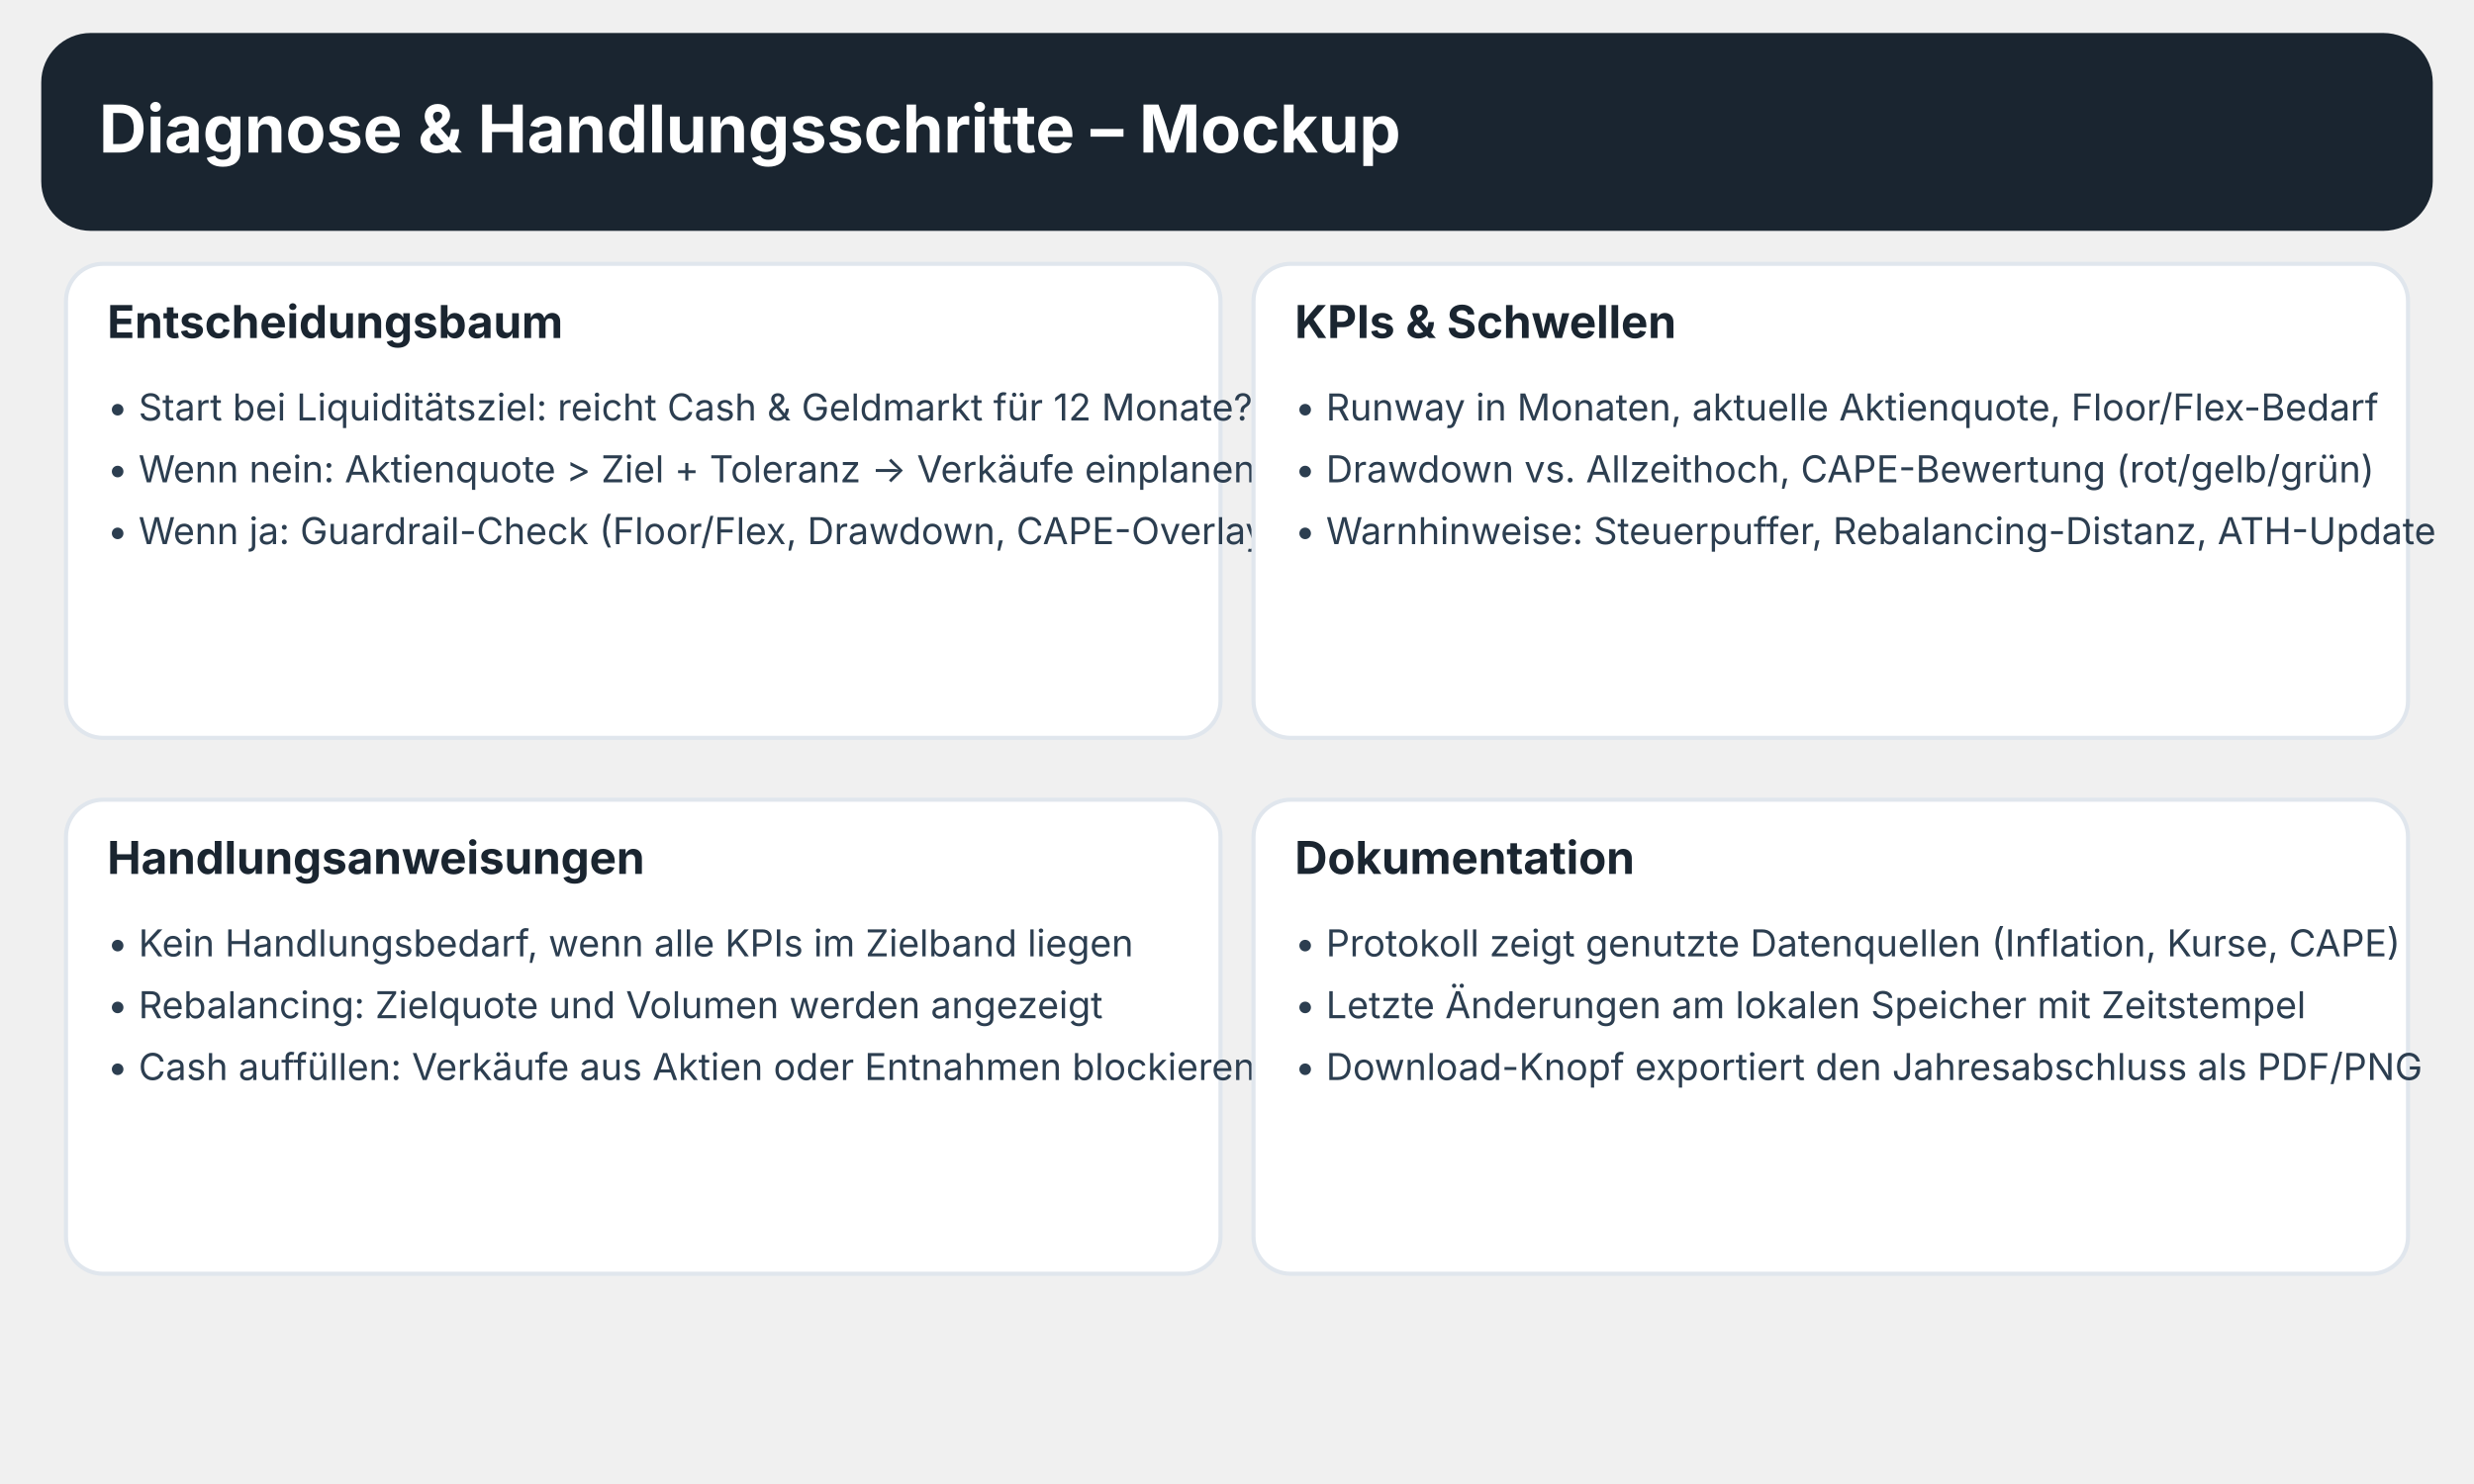
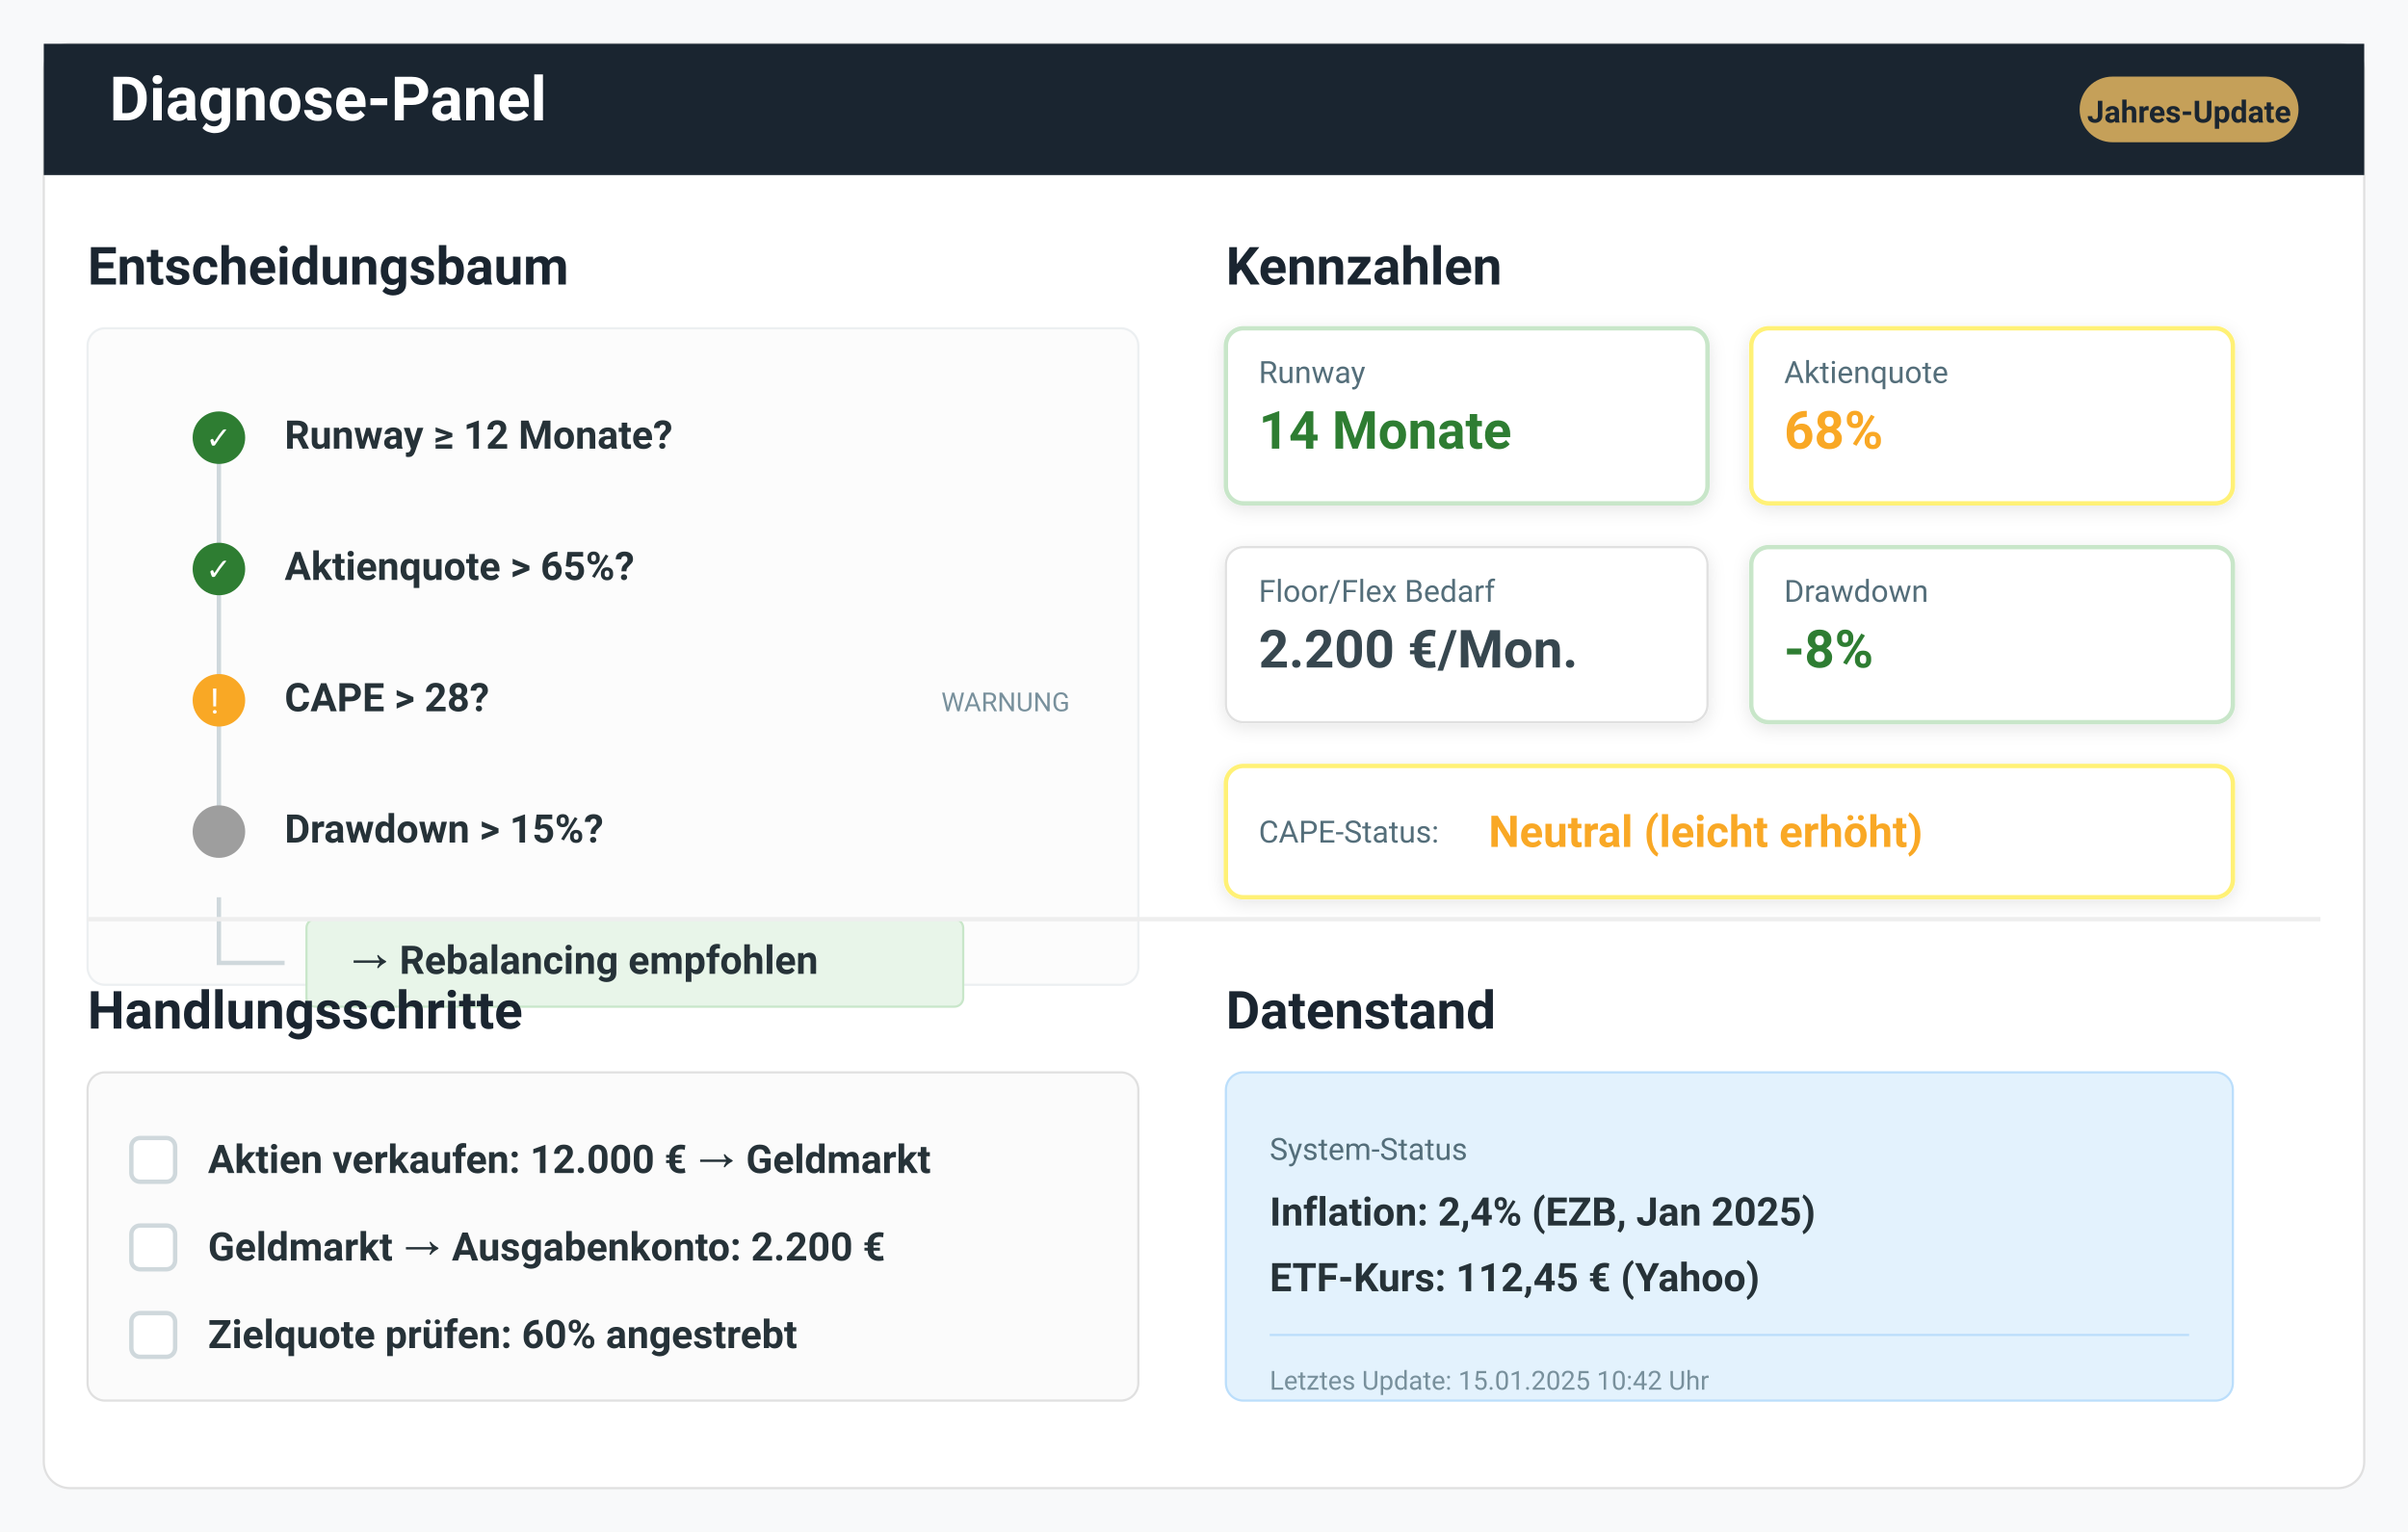
- <svg xmlns="http://www.w3.org/2000/svg" width="1200" height="720" viewBox="0 0 1200 720" fill="none">
-   <style>
-     .title { font: 700 32px 'Inter', 'Segoe UI', sans-serif; fill: #ffffff; }
-     .heading { font: 700 22px 'Inter', 'Segoe UI', sans-serif; fill: #1a2530; }
-     .body { font: 400 18px 'Inter', 'Segoe UI', sans-serif; fill: #2c3e50; }
-   </style>
-   <rect x="20" y="16" width="1160" height="96" rx="24" fill="#1a2530" />
-   <text x="48" y="74" class="title">Diagnose &amp; Handlungsschritte – Mockup</text>
-   <g transform="translate(32 128)">
-     <rect width="560" height="230" rx="18" fill="#ffffff" stroke="#e0e6ed" stroke-width="2" />
-     <text x="20" y="36" class="heading">Entscheidungsbaum</text>
-     <text x="20" y="76" class="body">• Start bei Liquiditätsziel: reicht Cash &amp; Geldmarkt für 12 Monate?</text>
-     <text x="20" y="106" class="body">• Wenn nein: Aktienquote &gt; Ziel + Toleranz → Verkäufe einplanen</text>
-     <text x="20" y="136" class="body">• Wenn ja: Guardrail-Check (Floor/Flex, Drawdown, CAPE-Overlay)</text>
+ <svg xmlns="http://www.w3.org/2000/svg" width="1100" height="700" viewBox="0 0 1100 700">
+   <defs>
+     <style>
+       .text { font-family: 'Segoe UI', Roboto, Helvetica, Arial, sans-serif; }
+       .title { font-size: 24px; font-weight: bold; fill: #1a2530; }
+       .header-bg { fill: #1a2530; }
+       .card-bg { fill: #ffffff; filter: drop-shadow(0px 2px 4px rgba(0,0,0,0.1)); }
+       .bg { fill: #f8f9fa; }
+       .accent { fill: #c5a059; }
+       .green { fill: #2e7d32; }
+       .yellow { fill: #f9a825; }
+       .grey { fill: #9e9e9e; }
+       .line { stroke: #cfd8dc; stroke-width: 2; }
+       .label { font-size: 14px; fill: #546e7a; }
+       .value { font-size: 18px; font-weight: 600; fill: #263238; }
+       .small { font-size: 12px; fill: #78909c; }
+     </style>
+   </defs>
+   <rect x="0" y="0" width="1100" height="700" class="bg" />
+   <rect x="20" y="20" width="1060" height="660" rx="12" fill="#ffffff" stroke="#e0e0e0" />
+   <path d="M 20 20 L 1080 20 L 1080 80 L 20 80 Z" class="header-bg" />
+   <text x="50" y="55" class="text" font-size="28" fill="#ffffff" font-weight="bold">Diagnose-Panel</text>
+   <rect x="950" y="35" width="100" height="30" rx="15" class="accent" />
+   <text x="1000" y="56" class="text" font-size="14" fill="#1a2530" text-anchor="middle" font-weight="bold">Jahres-Update</text>
+   <g transform="translate(40, 100)">
+     <text x="0" y="30" class="text title">Entscheidungsbaum</text>
+     <rect x="0" y="50" width="480" height="300" rx="8" fill="#fcfcfc" stroke="#eceff1" />
+     <g transform="translate(40, 80)">
+       <line x1="20" y1="20" x2="20" y2="200" class="line" />
+       <circle cx="20" cy="20" r="12" class="green" />
+       <text x="14" y="25" class="text" fill="white" font-size="14">✓</text>
+       <text x="50" y="25" class="text value">Runway ≥ 12 Monate?</text>
+       <circle cx="20" cy="80" r="12" class="green" />
+       <text x="14" y="85" class="text" fill="white" font-size="14">✓</text>
+       <text x="50" y="85" class="text value">Aktienquote &gt; 65%?</text>
+       <circle cx="20" cy="140" r="12" class="yellow" />
+       <text x="16" y="146" class="text" fill="white" font-size="16">!</text>
+       <text x="50" y="145" class="text value">CAPE &gt; 28?</text>
+       <text x="350" y="145" class="text small" fill="#f9a825">WARNUNG</text>
+       <circle cx="20" cy="200" r="12" class="grey" />
+       <text x="50" y="205" class="text value" fill="#9e9e9e">Drawdown &gt; 15%?</text>
+       <path d="M 20 230 L 20 260 L 50 260" fill="none" class="line" marker-end="url(#arrow)" />
+       <rect x="60" y="240" width="300" height="40" rx="4" fill="#e8f5e9" stroke="#c8e6c9" />
+       <text x="80" y="265" class="text value" fill="#2e7d32">→ Rebalancing empfohlen</text>
+     </g>
  </g>
-   <g transform="translate(608 128)">
-     <rect width="560" height="230" rx="18" fill="#ffffff" stroke="#e0e6ed" stroke-width="2" />
-     <text x="20" y="36" class="heading">KPIs &amp; Schwellen</text>
-     <text x="20" y="76" class="body">• Runway in Monaten, aktuelle Aktienquote, Floor/Flex-Bedarf</text>
-     <text x="20" y="106" class="body">• Drawdown vs. Allzeithoch, CAPE-Bewertung (rot/gelb/grün)</text>
-     <text x="20" y="136" class="body">• Warnhinweise: Steuerpuffer, Rebalancing-Distanz, ATH-Update</text>
+   <g transform="translate(560, 100)">
+     <text x="0" y="30" class="text title">Kennzahlen</text>
+     <g transform="translate(0, 50)">
+       <rect x="0" y="0" width="220" height="80" rx="8" class="card-bg" stroke="#c8e6c9" stroke-width="2" />
+       <text x="15" y="25" class="text label">Runway</text>
+       <text x="15" y="55" class="text" font-size="24" font-weight="bold" fill="#2e7d32">14 Monate</text>
+       <rect x="240" y="0" width="220" height="80" rx="8" class="card-bg" stroke="#fff176" stroke-width="2" />
+       <text x="255" y="25" class="text label">Aktienquote</text>
+       <text x="255" y="55" class="text" font-size="24" font-weight="bold" fill="#f9a825">68%</text>
+       <rect x="0" y="100" width="220" height="80" rx="8" class="card-bg" stroke="#e0e0e0" />
+       <text x="15" y="125" class="text label">Floor/Flex Bedarf</text>
+       <text x="15" y="155" class="text" font-size="24" font-weight="bold" fill="#37474f">2.200 €/Mon.</text>
+       <rect x="240" y="100" width="220" height="80" rx="8" class="card-bg" stroke="#c8e6c9" stroke-width="2" />
+       <text x="255" y="125" class="text label">Drawdown</text>
+       <text x="255" y="155" class="text" font-size="24" font-weight="bold" fill="#2e7d32">-8%</text>
+       <rect x="0" y="200" width="460" height="60" rx="8" class="card-bg" stroke="#fff176" stroke-width="2" />
+       <text x="15" y="235" class="text label">CAPE-Status:</text>
+       <text x="120" y="237" class="text" font-size="20" font-weight="bold" fill="#f9a825">Neutral (leicht erhöht)</text>
+     </g>
  </g>
-   <g transform="translate(32 388)">
-     <rect width="560" height="230" rx="18" fill="#ffffff" stroke="#e0e6ed" stroke-width="2" />
-     <text x="20" y="36" class="heading">Handlungsanweisungen</text>
-     <text x="20" y="76" class="body">• Kein Handlungsbedarf, wenn alle KPIs im Zielband liegen</text>
-     <text x="20" y="106" class="body">• Rebalancing: Zielquote und Volumen werden angezeigt</text>
-     <text x="20" y="136" class="body">• Cash auffüllen: Verkäufe aus Aktien oder Entnahmen blockieren</text>
+   <g transform="translate(40, 420)">
+     <line x1="0" y1="0" x2="1020" y2="0" stroke="#eeeeee" stroke-width="2" />
+     <text x="0" y="50" class="text title">Handlungsschritte</text>
+     <rect x="0" y="70" width="480" height="150" rx="8" fill="#fbfbfb" stroke="#e0e0e0" />
+     <g transform="translate(20, 100)">
+       <rect x="0" y="0" width="20" height="20" rx="4" fill="white" stroke="#cfd8dc" stroke-width="2" />
+       <text x="35" y="16" class="text value">Aktien verkaufen: 12.000 € → Geldmarkt</text>
+       <rect x="0" y="40" width="20" height="20" rx="4" fill="white" stroke="#cfd8dc" stroke-width="2" />
+       <text x="35" y="56" class="text value">Geldmarkt → Ausgabenkonto: 2.200 €</text>
+       <rect x="0" y="80" width="20" height="20" rx="4" fill="white" stroke="#cfd8dc" stroke-width="2" />
+       <text x="35" y="96" class="text value">Zielquote prüfen: 60% angestrebt</text>
+     </g>
  </g>
-   <g transform="translate(608 388)">
-     <rect width="560" height="230" rx="18" fill="#ffffff" stroke="#e0e6ed" stroke-width="2" />
-     <text x="20" y="36" class="heading">Dokumentation</text>
-     <text x="20" y="76" class="body">• Protokoll zeigt genutzte Datenquellen (Inflation, Kurse, CAPE)</text>
-     <text x="20" y="106" class="body">• Letzte Änderungen am lokalen Speicher mit Zeitstempel</text>
-     <text x="20" y="136" class="body">• Download-Knopf exportiert den Jahresabschluss als PDF/PNG</text>
+   <g transform="translate(560, 420)">
+     <text x="0" y="50" class="text title">Datenstand</text>
+     <rect x="0" y="70" width="460" height="150" rx="8" fill="#e3f2fd" stroke="#bbdefb" />
+     <g transform="translate(20, 100)">
+       <text x="0" y="10" class="text label" fill="#1565c0">System-Status</text>
+       <text x="0" y="40" class="text value" font-size="16">Inflation: 2,4% (EZB, Jan 2025)</text>
+       <text x="0" y="70" class="text value" font-size="16">ETF-Kurs: 112,45 € (Yahoo)</text>
+       <line x1="0" y1="90" x2="420" y2="90" stroke="#bbdefb" />
+       <text x="0" y="115" class="text small">Letztes Update: 15.01.2025 10:42 Uhr</text>
+     </g>
  </g>
</svg>
